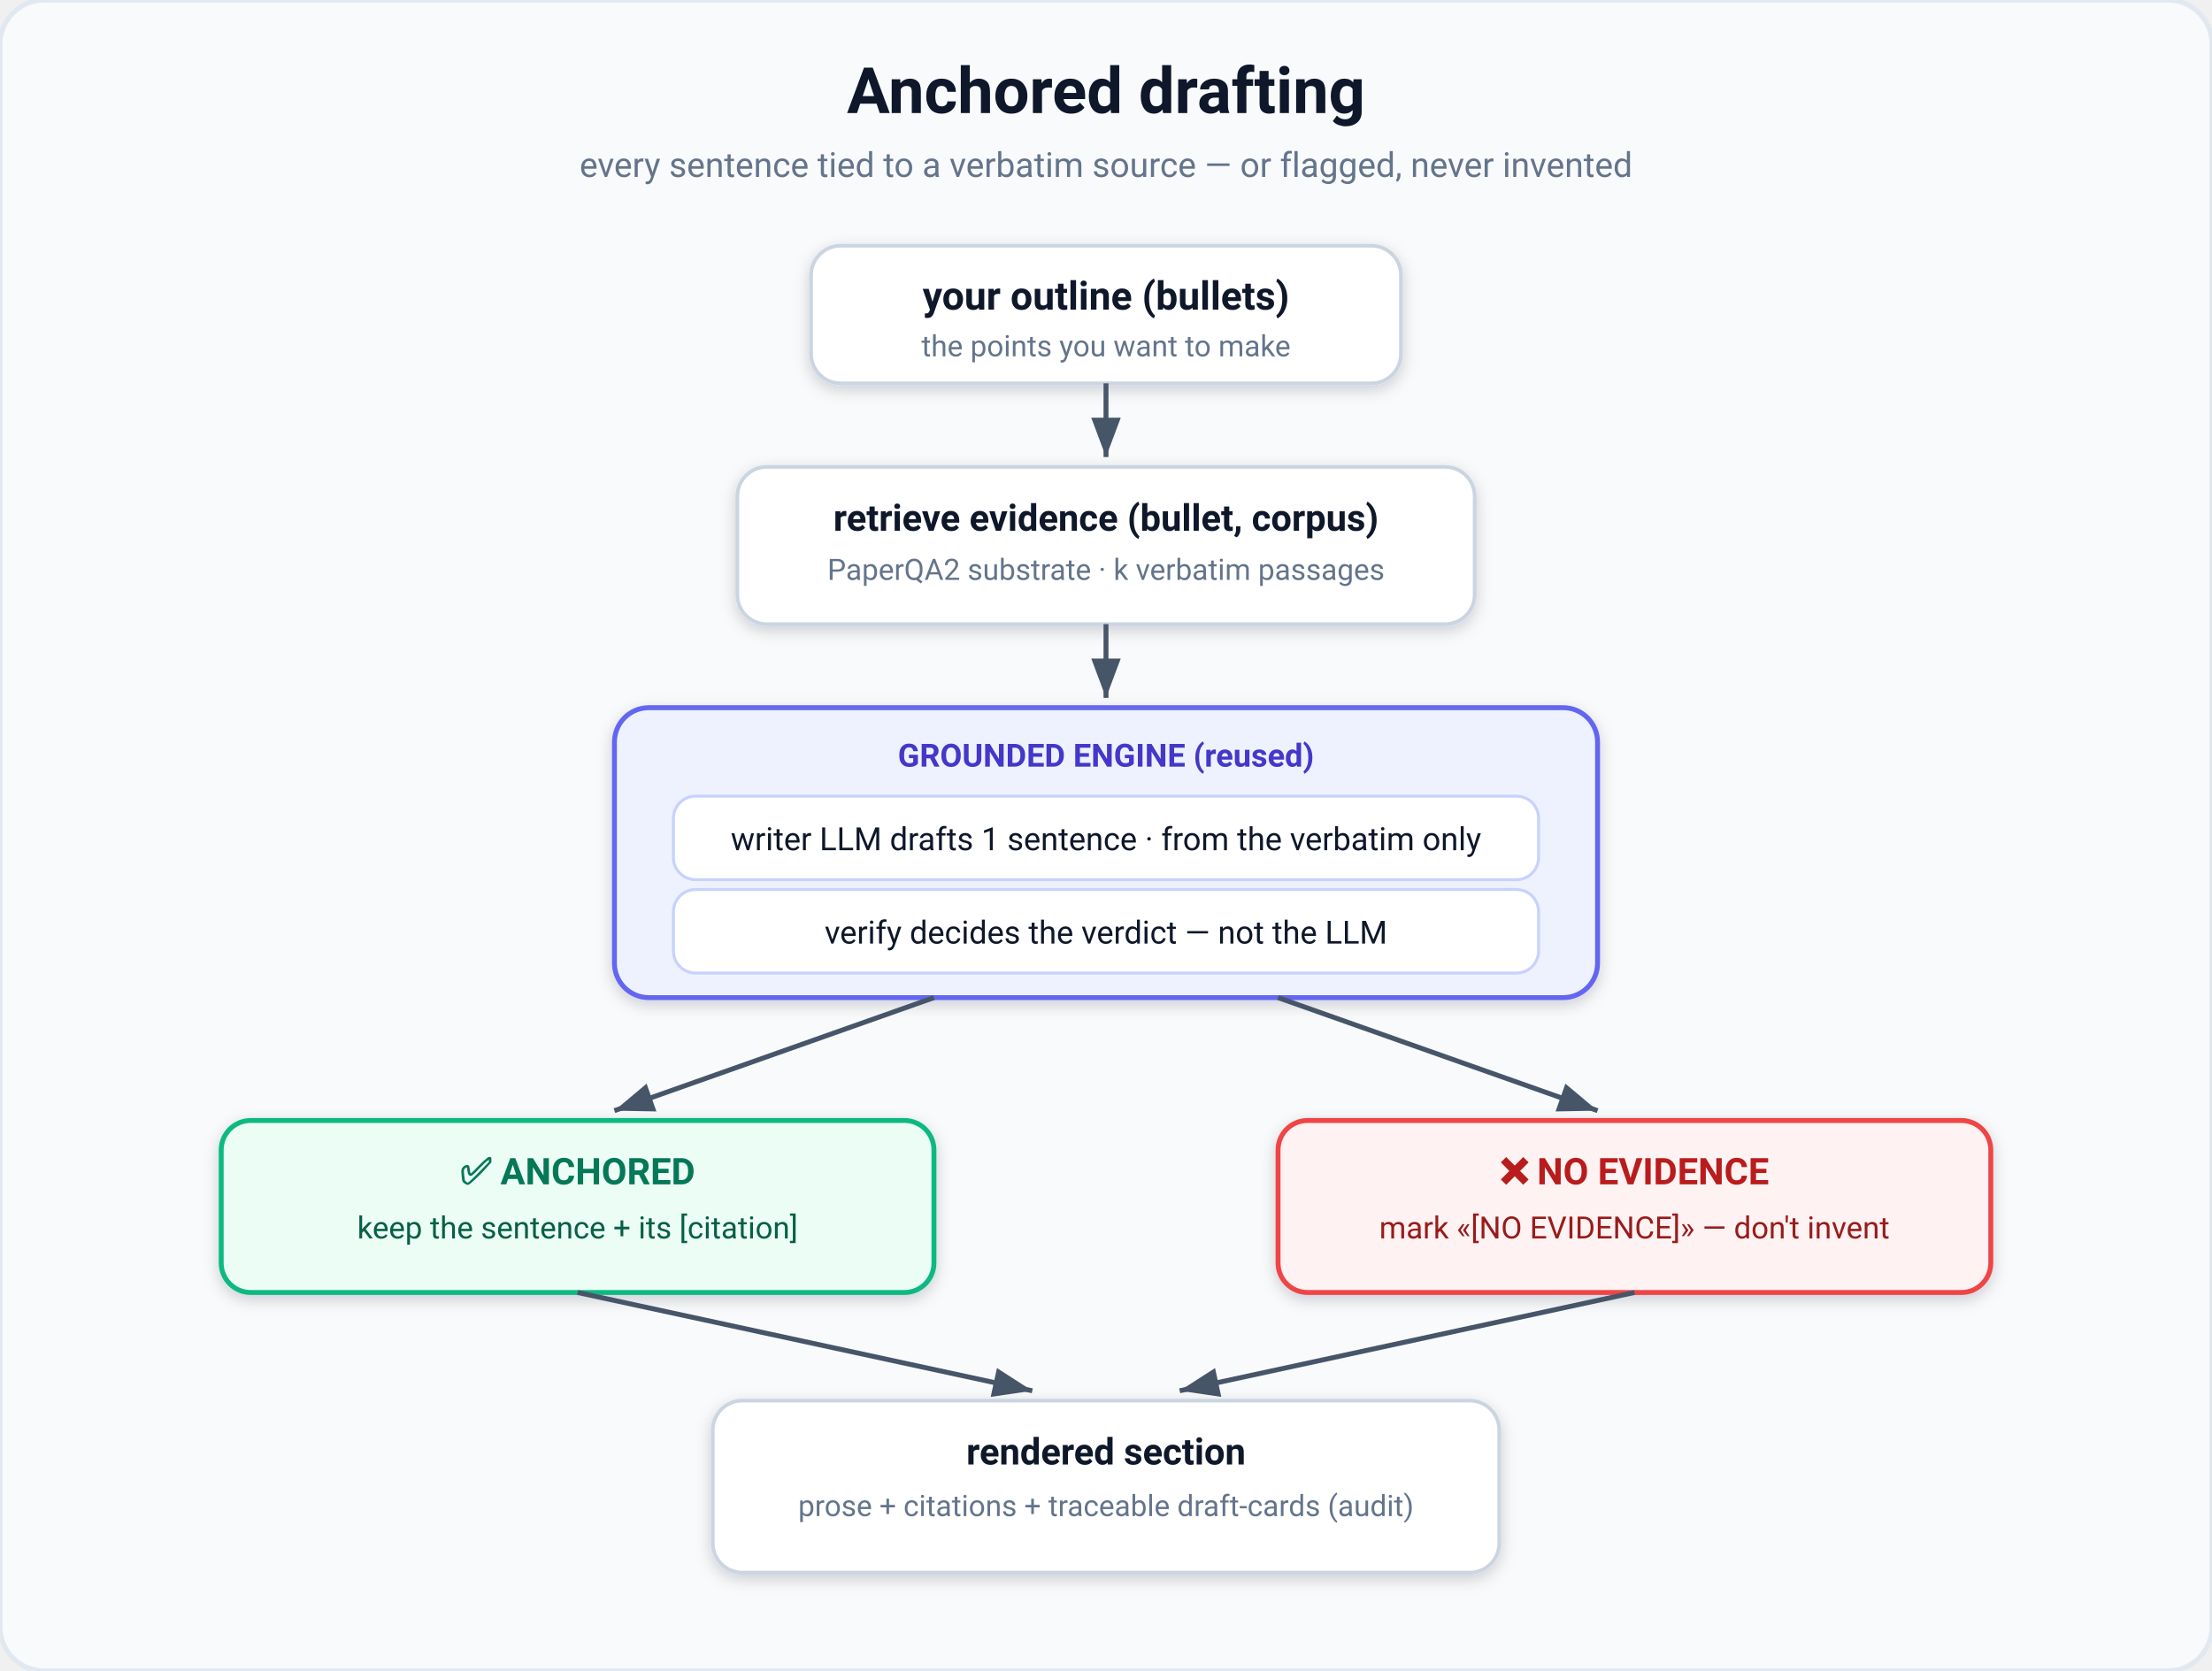
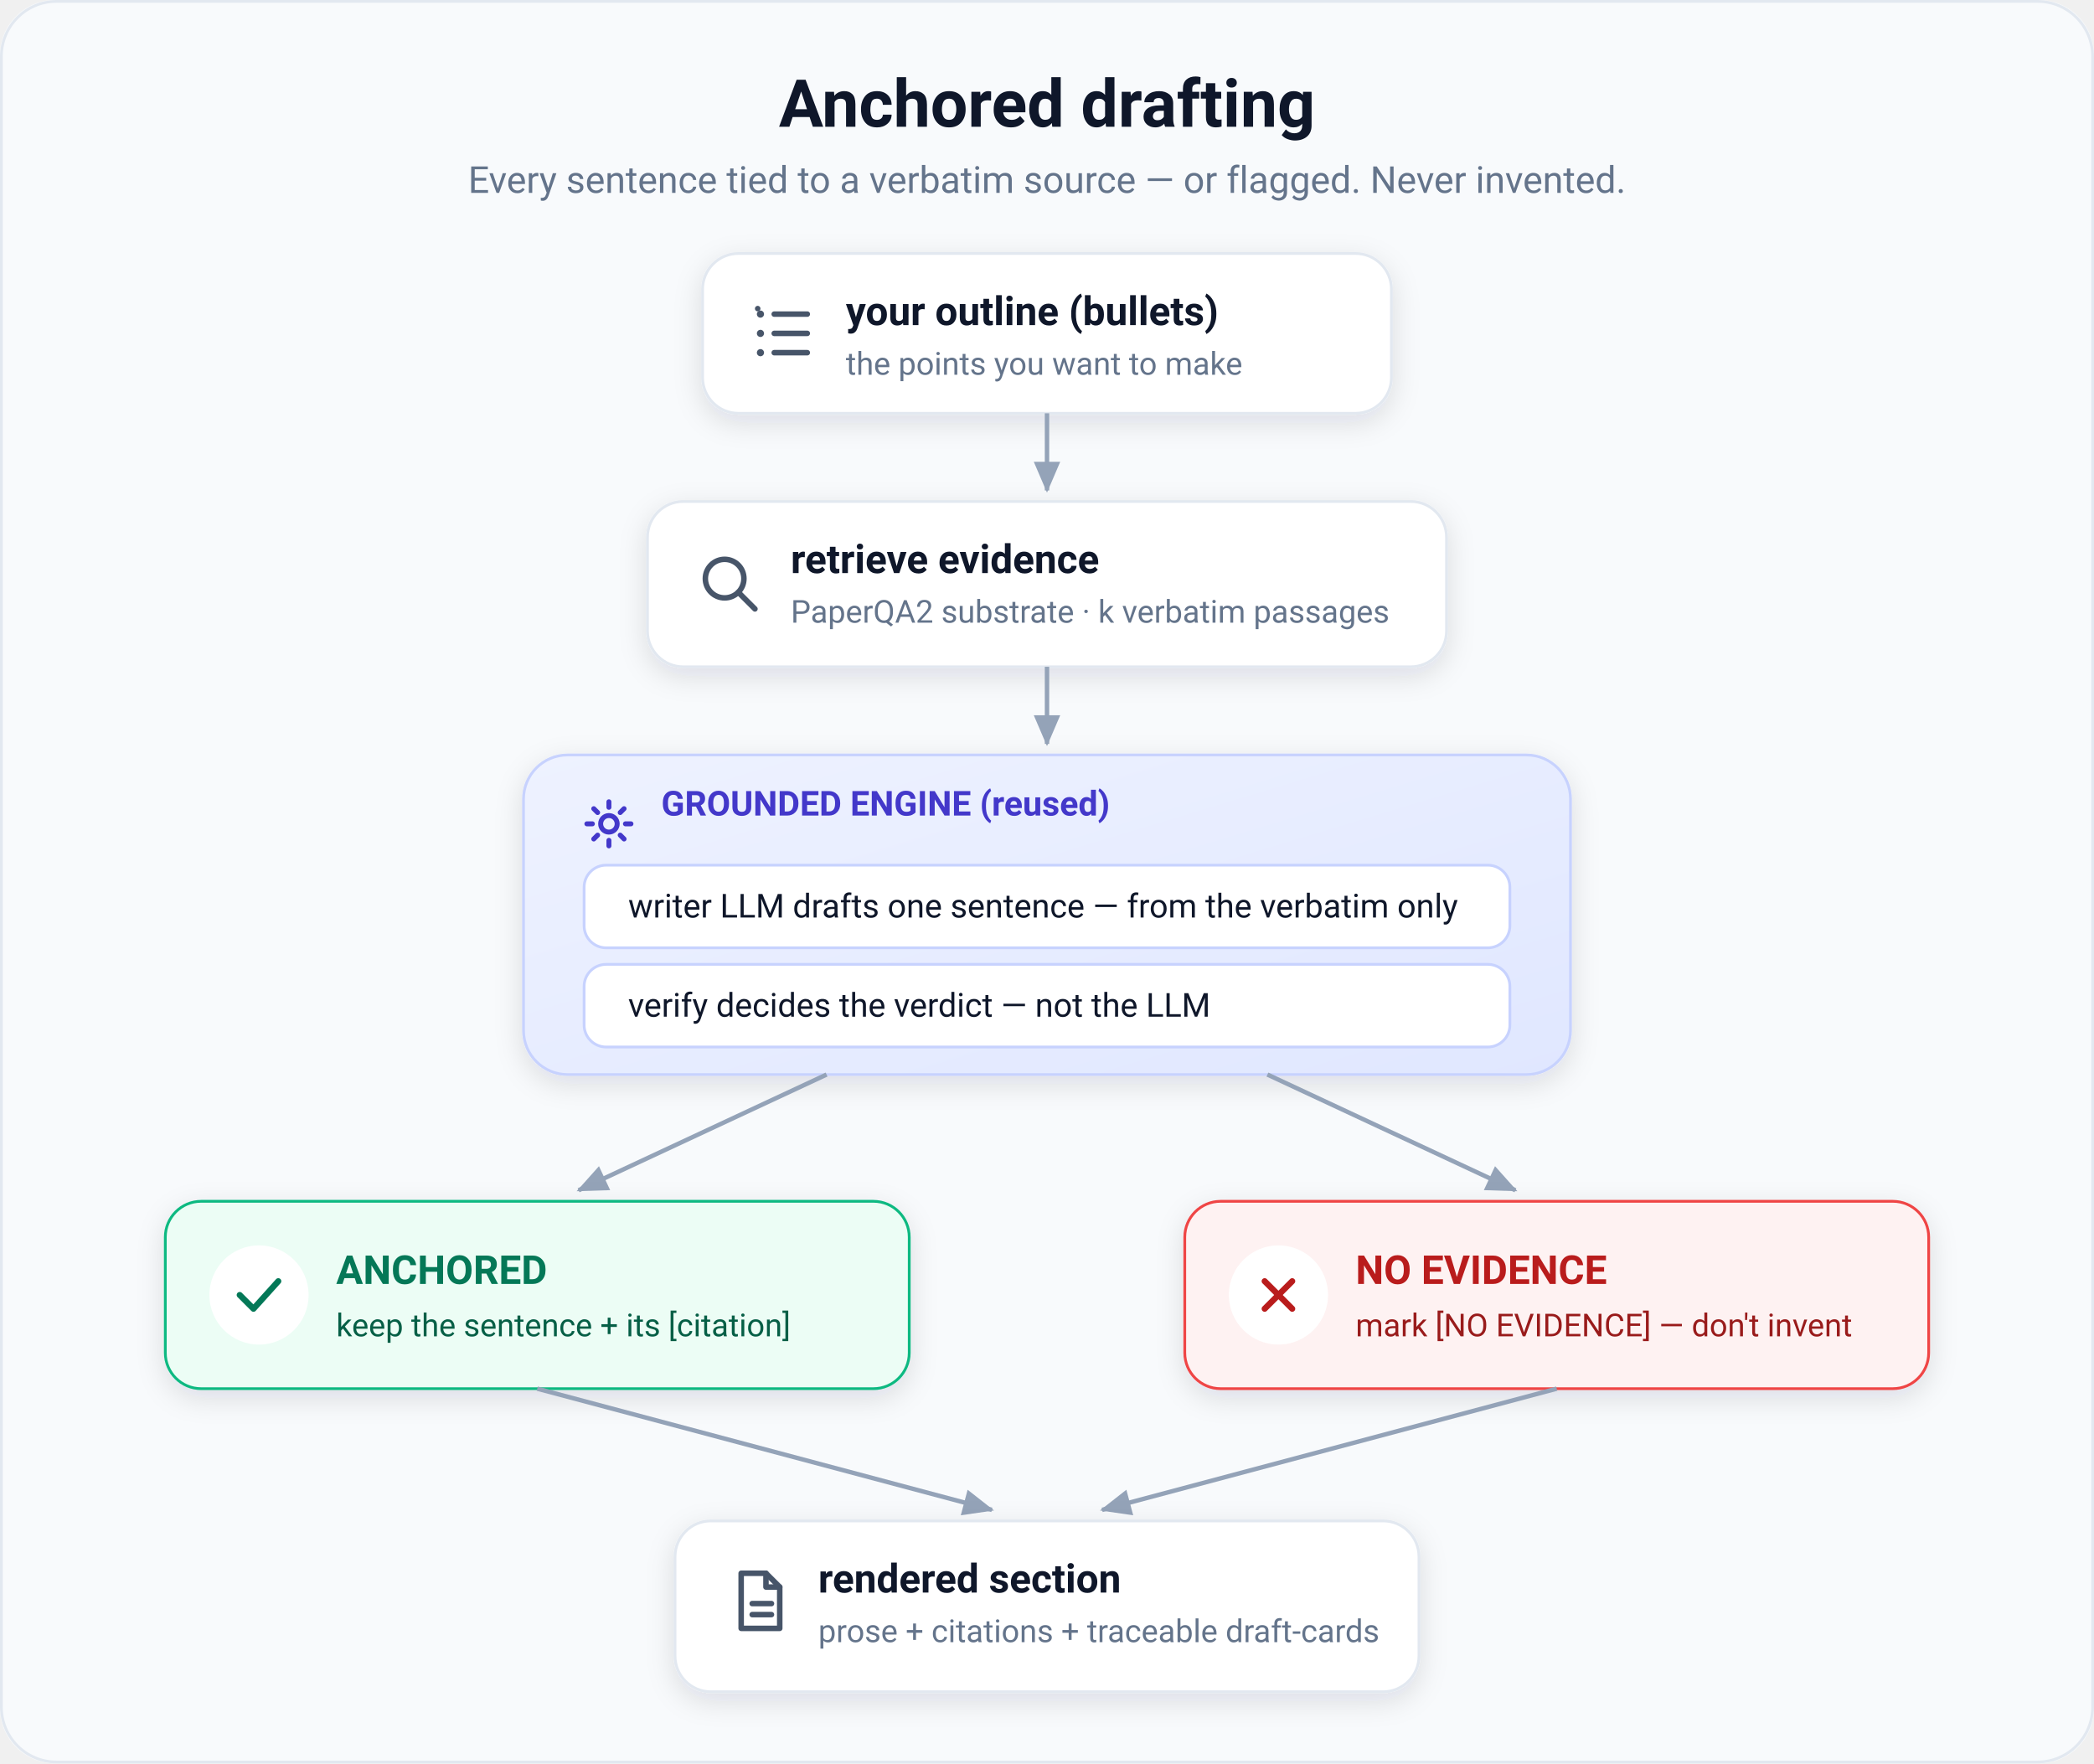
- <svg xmlns="http://www.w3.org/2000/svg" width="900" height="680" viewBox="0 0 900 680" font-family="-apple-system, Segoe UI, Roboto, Helvetica, Arial, sans-serif">
+ <svg xmlns="http://www.w3.org/2000/svg" width="760" height="640" viewBox="0 0 760 640" font-family="-apple-system, BlinkMacSystemFont, 'Segoe UI', Roboto, Helvetica, Arial, sans-serif">
  <defs>
-     <marker id="arrow" markerWidth="10" markerHeight="10" refX="8" refY="3" orient="auto" markerUnits="strokeWidth">
-       <path d="M0,0 L8,3 L0,6 Z" fill="#475569" />
+     <linearGradient id="eng" x1="0" y1="0" x2="1" y2="1">
+       <stop offset="0" stop-color="#eef2ff" />
+       <stop offset="1" stop-color="#e0e7ff" />
+     </linearGradient>
+     <marker id="ar" markerWidth="9" markerHeight="9" refX="6.5" refY="3" orient="auto">
+       <path d="M0,0 L7,3 L0,6 Z" fill="#94a3b8" />
    </marker>
-     <filter id="shadow" x="-20%" y="-20%" width="140%" height="140%">
-       <feDropShadow dx="0" dy="2" stdDeviation="3" flood-color="#0f172a" flood-opacity="0.18" />
+     <filter id="s2" x="-30%" y="-30%" width="160%" height="160%">
+       <feDropShadow dx="0" dy="3" stdDeviation="5" flood-color="#1e293b" flood-opacity="0.12" />
    </filter>
  </defs>
-   <rect x="0" y="0" width="900" height="680" rx="18" fill="#f8fafc" />
-   <rect x="0" y="0" width="900" height="680" rx="18" fill="none" stroke="#e2e8f0" stroke-width="2" />
-   <text x="450" y="46" text-anchor="middle" font-size="26" font-weight="700" fill="#0f172a">Anchored drafting</text>
-   <text x="450" y="72" text-anchor="middle" font-size="14" fill="#64748b">every sentence tied to a verbatim source — or flagged, never invented</text>
-   <rect x="330" y="100" width="240" height="56" rx="12" fill="#ffffff" stroke="#cbd5e1" stroke-width="1.5" filter="url(#shadow)" />
-   <text x="450" y="126" text-anchor="middle" font-size="16" font-weight="600" fill="#0f172a">your outline (bullets)</text>
-   <text x="450" y="145" text-anchor="middle" font-size="12" fill="#64748b">the points you want to make</text>
-   <line x1="450" y1="156" x2="450" y2="186" stroke="#475569" stroke-width="2" marker-end="url(#arrow)" />
-   <rect x="300" y="190" width="300" height="64" rx="12" fill="#ffffff" stroke="#cbd5e1" stroke-width="1.5" filter="url(#shadow)" />
-   <text x="450" y="216" text-anchor="middle" font-size="15" font-weight="600" fill="#0f172a">retrieve evidence (bullet, corpus)</text>
-   <text x="450" y="236" text-anchor="middle" font-size="12" fill="#64748b">PaperQA2 substrate · k verbatim passages</text>
-   <line x1="450" y1="254" x2="450" y2="284" stroke="#475569" stroke-width="2" marker-end="url(#arrow)" />
-   <rect x="250" y="288" width="400" height="118" rx="14" fill="#eef2ff" stroke="#6366f1" stroke-width="2" filter="url(#shadow)" />
-   <text x="450" y="312" text-anchor="middle" font-size="13" font-weight="700" fill="#4338ca">GROUNDED ENGINE (reused)</text>
-   <rect x="274" y="324" width="352" height="34" rx="9" fill="#ffffff" stroke="#c7d2fe" stroke-width="1.2" />
-   <text x="450" y="346" text-anchor="middle" font-size="13" fill="#0f172a">writer LLM drafts 1 sentence · from the verbatim only</text>
-   <rect x="274" y="362" width="352" height="34" rx="9" fill="#ffffff" stroke="#c7d2fe" stroke-width="1.2" />
-   <text x="450" y="384" text-anchor="middle" font-size="13" fill="#0f172a">verify decides the verdict — not the LLM</text>
-   <line x1="380" y1="406" x2="250" y2="452" stroke="#475569" stroke-width="2" marker-end="url(#arrow)" />
-   <line x1="520" y1="406" x2="650" y2="452" stroke="#475569" stroke-width="2" marker-end="url(#arrow)" />
-   <rect x="90" y="456" width="290" height="70" rx="12" fill="#ecfdf5" stroke="#10b981" stroke-width="2" filter="url(#shadow)" />
-   <text x="235" y="482" text-anchor="middle" font-size="15" font-weight="700" fill="#047857">✅ ANCHORED</text>
-   <text x="235" y="504" text-anchor="middle" font-size="12.5" fill="#065f46">keep the sentence + its [citation]</text>
-   <rect x="520" y="456" width="290" height="70" rx="12" fill="#fef2f2" stroke="#ef4444" stroke-width="2" filter="url(#shadow)" />
-   <text x="665" y="482" text-anchor="middle" font-size="15" font-weight="700" fill="#b91c1c">❌ NO EVIDENCE</text>
-   <text x="665" y="504" text-anchor="middle" font-size="12.5" fill="#991b1b">mark «[NO EVIDENCE]» — don't invent</text>
-   <line x1="235" y1="526" x2="420" y2="566" stroke="#475569" stroke-width="2" marker-end="url(#arrow)" />
-   <line x1="665" y1="526" x2="480" y2="566" stroke="#475569" stroke-width="2" marker-end="url(#arrow)" />
-   <rect x="290" y="570" width="320" height="70" rx="12" fill="#ffffff" stroke="#cbd5e1" stroke-width="1.5" filter="url(#shadow)" />
-   <text x="450" y="596" text-anchor="middle" font-size="15" font-weight="600" fill="#0f172a">rendered section</text>
-   <text x="450" y="617" text-anchor="middle" font-size="12" fill="#64748b">prose + citations + traceable draft-cards (audit)</text>
+   <rect x="0" y="0" width="760" height="640" rx="20" fill="#f8fafc" />
+   <rect x="0.5" y="0.5" width="759" height="639" rx="20" fill="none" stroke="#e2e8f0" />
+   <text x="380" y="46" text-anchor="middle" font-size="24" font-weight="700" fill="#0f172a">Anchored drafting</text>
+   <text x="380" y="70" text-anchor="middle" font-size="13.5" fill="#64748b">Every sentence tied to a verbatim source — or flagged. Never invented.</text>
+   <g transform="translate(255,92)">
+     <rect width="250" height="58" rx="13" fill="#ffffff" stroke="#e2e8f0" filter="url(#s2)" />
+     <g transform="translate(20,20)" stroke="#475569" stroke-width="2" fill="none" stroke-linecap="round">
+       <line x1="0" y1="0" x2="0" y2="0" />
+       <circle cx="1" cy="2" r="1.3" fill="#475569" stroke="none" />
+       <line x1="6" y1="2" x2="18" y2="2" />
+       <circle cx="1" cy="9" r="1.3" fill="#475569" stroke="none" />
+       <line x1="6" y1="9" x2="18" y2="9" />
+       <circle cx="1" cy="16" r="1.3" fill="#475569" stroke="none" />
+       <line x1="6" y1="16" x2="18" y2="16" />
+     </g>
+     <text x="52" y="26" font-size="14.5" font-weight="600" fill="#0f172a">your outline (bullets)</text>
+     <text x="52" y="44" font-size="11.5" fill="#64748b">the points you want to make</text>
+   </g>
+   <line x1="380" y1="150" x2="380" y2="178" stroke="#94a3b8" stroke-width="1.6" marker-end="url(#ar)" />
+   <g transform="translate(235,182)">
+     <rect width="290" height="60" rx="13" fill="#ffffff" stroke="#e2e8f0" filter="url(#s2)" />
+     <g transform="translate(20,20)" stroke="#475569" stroke-width="2" fill="none" stroke-linecap="round">
+       <circle cx="8" cy="8" r="7" />
+       <line x1="13" y1="13" x2="19" y2="19" />
+     </g>
+     <text x="52" y="26" font-size="14.5" font-weight="600" fill="#0f172a">retrieve evidence</text>
+     <text x="52" y="44" font-size="11.5" fill="#64748b">PaperQA2 substrate · k verbatim passages</text>
+   </g>
+   <line x1="380" y1="242" x2="380" y2="270" stroke="#94a3b8" stroke-width="1.6" marker-end="url(#ar)" />
+   <g transform="translate(190,274)">
+     <rect width="380" height="116" rx="16" fill="url(#eng)" stroke="#c7d2fe" filter="url(#s2)" />
+     <g transform="translate(22,16)" stroke="#4338ca" stroke-width="1.8" fill="none" stroke-linecap="round" stroke-linejoin="round">
+       <circle cx="9" cy="9" r="3" />
+       <path d="M9 1v2M9 15v2M1 9h2M15 9h2M3.5 3.5l1.4 1.4M13.1 13.1l1.4 1.4M3.5 14.5l1.4-1.4M13.1 4.9l1.4-1.4" />
+     </g>
+     <text x="50" y="22" font-size="12.5" font-weight="700" fill="#4338ca">GROUNDED ENGINE (reused)</text>
+     <rect x="22" y="40" width="336" height="30" rx="8" fill="#ffffff" stroke="#c7d2fe" />
+     <text x="38" y="59" font-size="12" fill="#0f172a">writer LLM drafts one sentence — from the verbatim only</text>
+     <rect x="22" y="76" width="336" height="30" rx="8" fill="#ffffff" stroke="#c7d2fe" />
+     <text x="38" y="95" font-size="12" fill="#0f172a">verify decides the verdict — not the LLM</text>
+   </g>
+   <path d="M300 390 L210 432" fill="none" stroke="#94a3b8" stroke-width="1.6" marker-end="url(#ar)" />
+   <path d="M460 390 L550 432" fill="none" stroke="#94a3b8" stroke-width="1.6" marker-end="url(#ar)" />
+   <g transform="translate(60,436)">
+     <rect width="270" height="68" rx="13" fill="#ecfdf5" stroke="#10b981" filter="url(#s2)" />
+     <circle cx="34" cy="34" r="18" fill="#ffffff" />
+     <g transform="translate(25,25)" stroke="#047857" stroke-width="2.2" fill="none" stroke-linecap="round" stroke-linejoin="round">
+       <polyline points="2,9 7,14 16,4" />
+     </g>
+     <text x="62" y="30" font-size="14.5" font-weight="700" fill="#047857">ANCHORED</text>
+     <text x="62" y="49" font-size="11.5" fill="#065f46">keep the sentence + its [citation]</text>
+   </g>
+   <g transform="translate(430,436)">
+     <rect width="270" height="68" rx="13" fill="#fef2f2" stroke="#ef4444" filter="url(#s2)" />
+     <circle cx="34" cy="34" r="18" fill="#ffffff" />
+     <g transform="translate(26,26)" stroke="#b91c1c" stroke-width="2.2" fill="none" stroke-linecap="round">
+       <line x1="3" y1="3" x2="13" y2="13" />
+       <line x1="13" y1="3" x2="3" y2="13" />
+     </g>
+     <text x="62" y="30" font-size="14.5" font-weight="700" fill="#b91c1c">NO EVIDENCE</text>
+     <text x="62" y="49" font-size="11.5" fill="#991b1b">mark [NO EVIDENCE] — don't invent</text>
+   </g>
+   <path d="M195 504 L360 548" fill="none" stroke="#94a3b8" stroke-width="1.6" marker-end="url(#ar)" />
+   <path d="M565 504 L400 548" fill="none" stroke="#94a3b8" stroke-width="1.6" marker-end="url(#ar)" />
+   <g transform="translate(245,552)">
+     <rect width="270" height="62" rx="13" fill="#ffffff" stroke="#e2e8f0" filter="url(#s2)" />
+     <g transform="translate(20,18)" stroke="#475569" stroke-width="2" fill="none" stroke-linecap="round" stroke-linejoin="round">
+       <path d="M4 1h9l5 5v15H4z" />
+       <polyline points="13,1 13,6 18,6" />
+       <line x1="8" y1="12" x2="15" y2="12" />
+       <line x1="8" y1="16" x2="15" y2="16" />
+     </g>
+     <text x="52" y="26" font-size="14.5" font-weight="600" fill="#0f172a">rendered section</text>
+     <text x="52" y="44" font-size="11.5" fill="#64748b">prose + citations + traceable draft-cards</text>
+   </g>
</svg>
